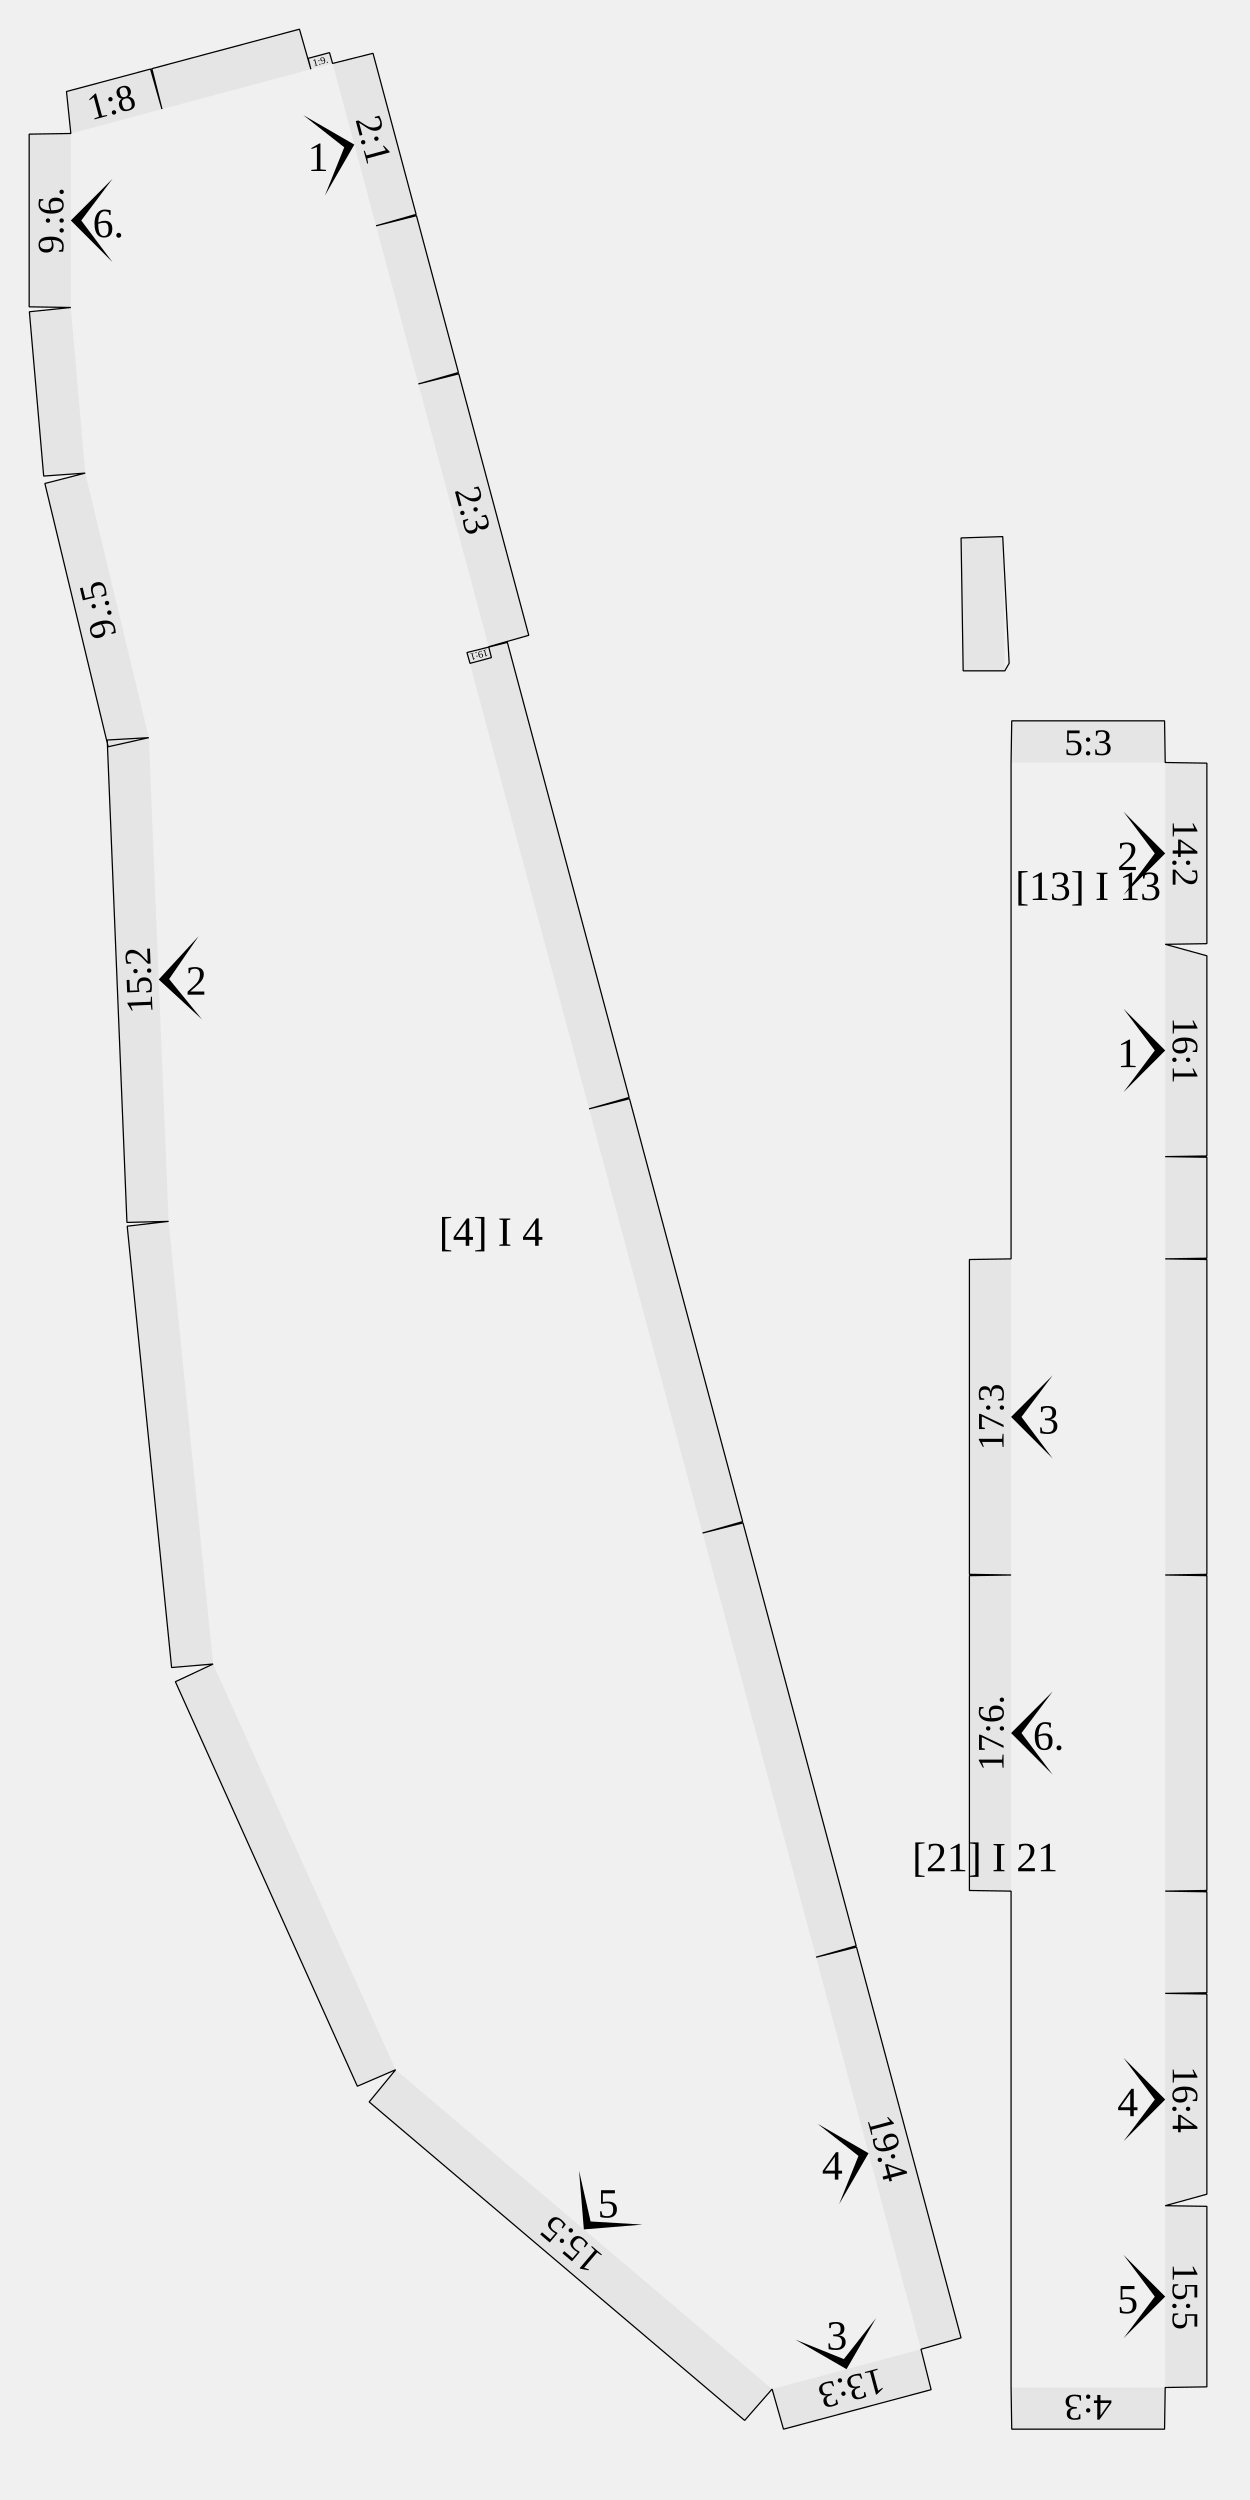
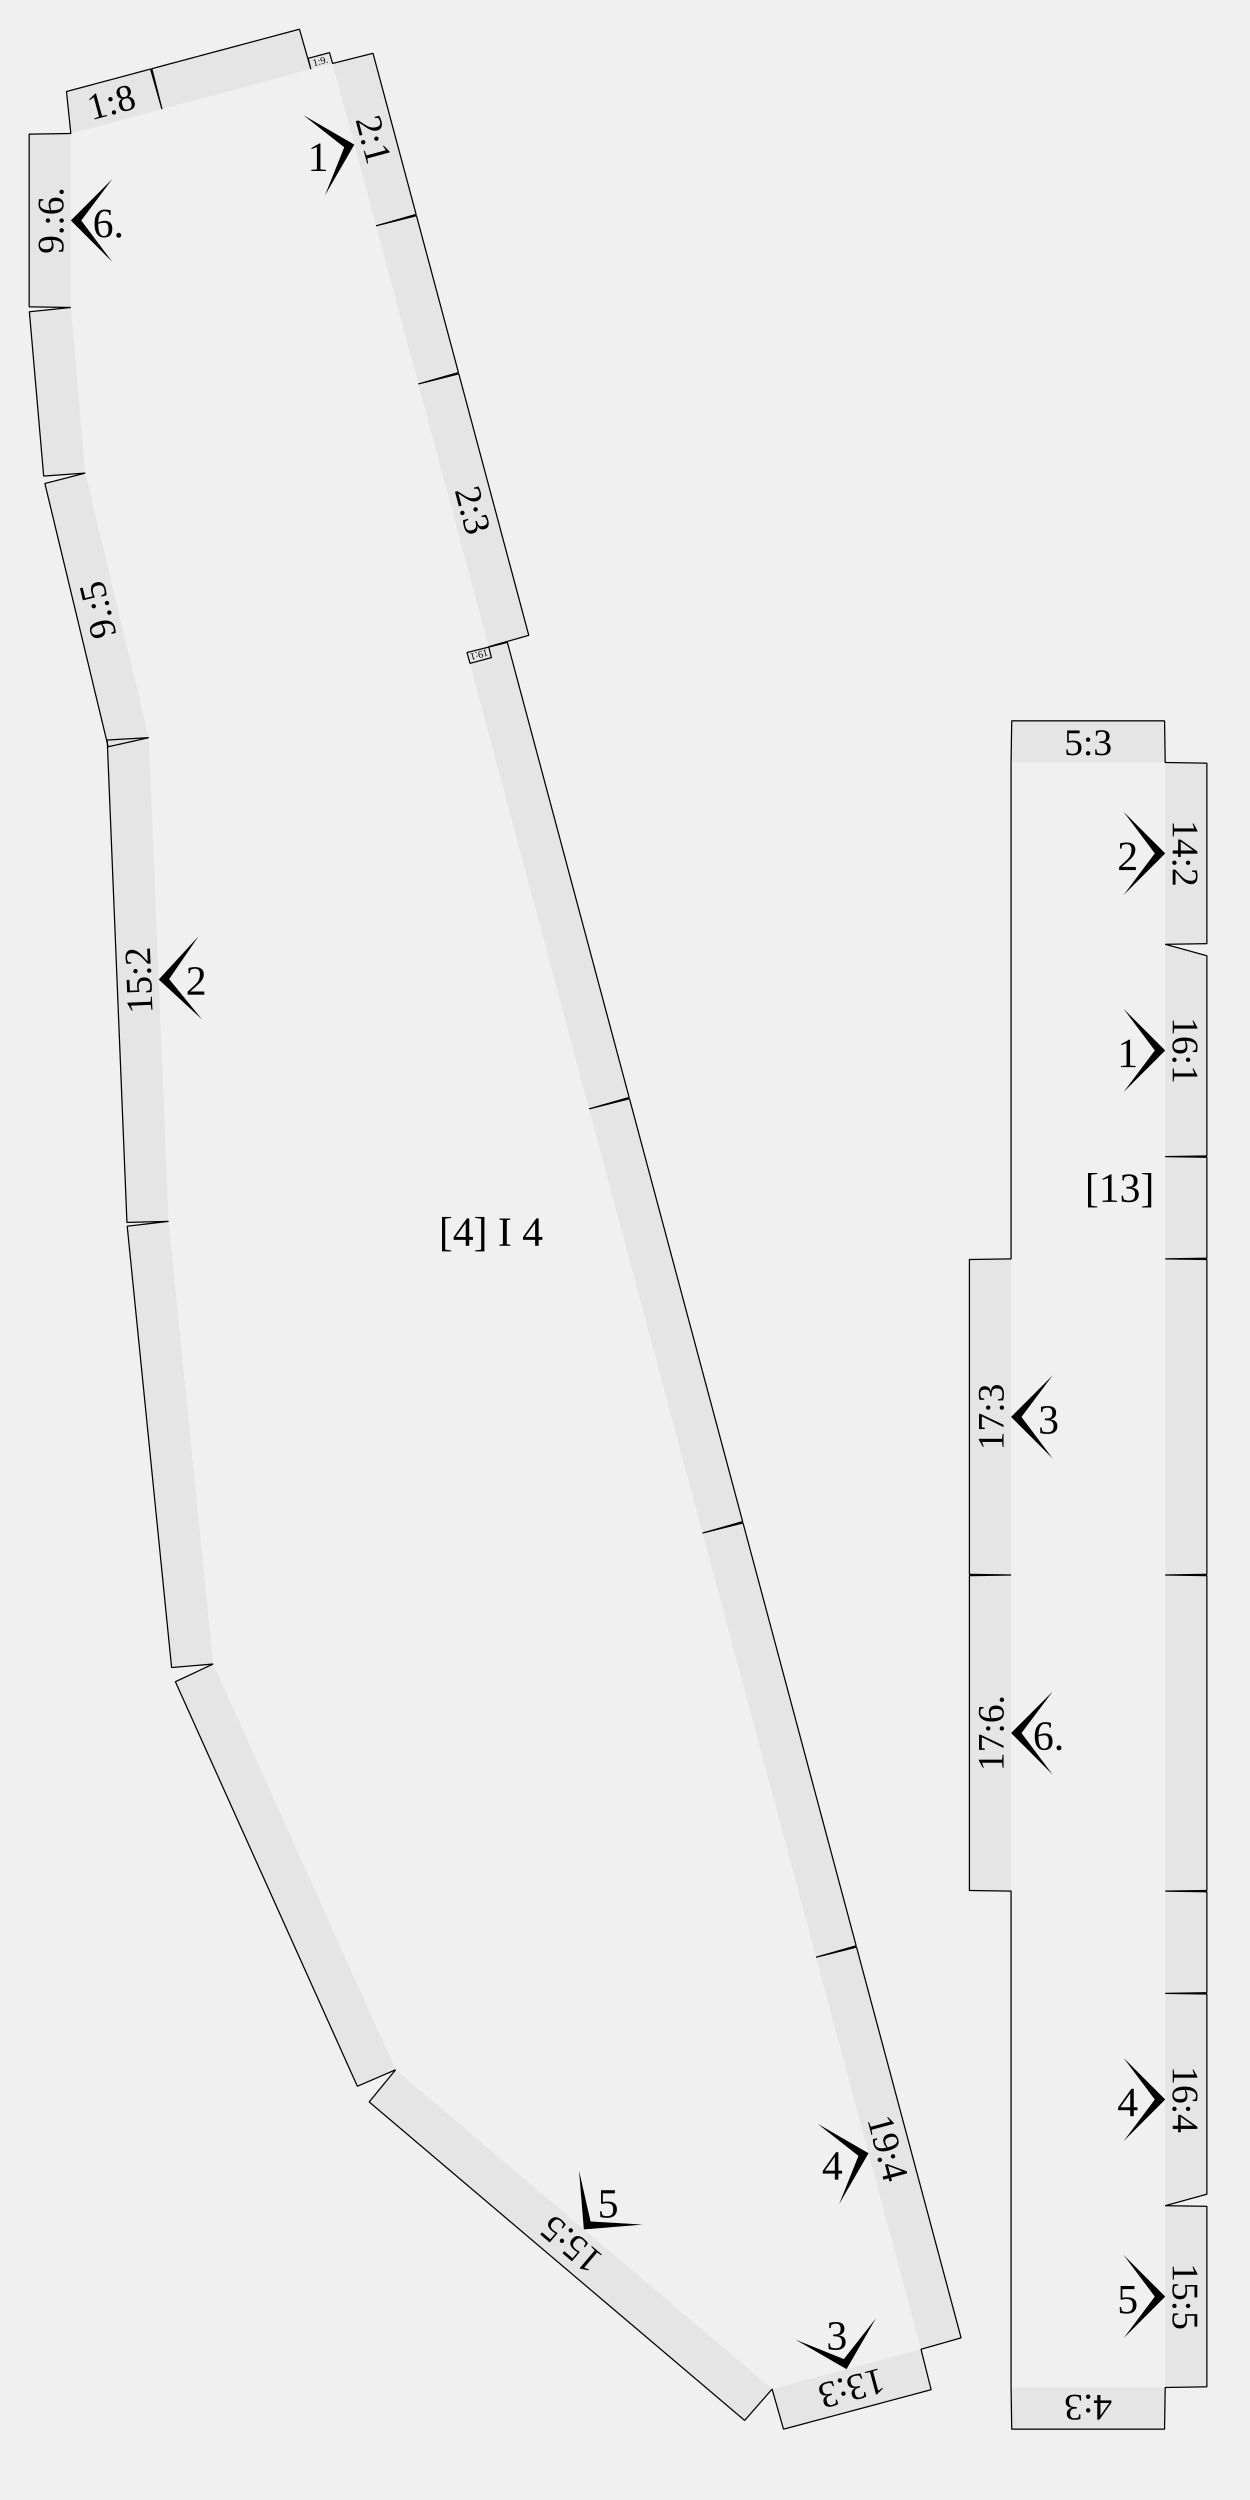
- <svg xmlns="http://www.w3.org/2000/svg" version="1.1" width="300.00mm" height="600.00mm" viewBox="0 0 300.00 600.00">
-   <style type="text/css">
+ <svg xmlns="http://www.w3.org/2000/svg" version="1.1" width="300.00mm" height="600.00mm" viewBox="0 0 300.00 600.00" id="svg2321">
+   <defs id="defs2325" />
+   <style type="text/css" id="style2115">
    path {
        fill: none;
        stroke-linecap: butt;
        stroke-linejoin: bevel;
        stroke-dasharray: none;
    }
    path.outer {
        stroke: #000000;
        stroke-dasharray: none;
        stroke-dashoffset: 0;
        stroke-width: 0.3;
        stroke-opacity: 1.0;
    }
    path.convex {
        stroke: #000000;
        stroke-dasharray: 0.50,1.00;
        stroke-dashoffset:0;
        stroke-width:0.2;
        stroke-opacity: 1.0
    }
    path.concave {
        stroke: #000000;
        stroke-dasharray: 1.00,0.50,0.20,0.50;
        stroke-dashoffset: 0;
        stroke-width: 0.2;
        stroke-opacity: 1.0
    }
    path.freestyle {
        stroke: #000000;
        stroke-dasharray: none;
        stroke-dashoffset: 0;
        stroke-width: 0.2;
        stroke-opacity: 1.0
    }
    path.outer_background {
        stroke: #ffffff;
        stroke-opacity: 1.0;
        stroke-width: 0.5
    }
    path.inner_background {
        stroke: #ffffff;
        stroke-opacity: 1.0;
        stroke-width: 0.2
    }
    path.sticker {
        fill: #e5e5e5;
        stroke: none;
        fill-opacity: 1.0;
    }
    path.arrow {
        fill: #000000;
    }
    text {
        font-style: normal;
        fill: #000000;
        fill-opacity: 1.0;
        stroke: none;
    }
    text, tspan {
        text-anchor:middle;
    }
    </style>
-   <g>
-     <g>
-       <text transform="translate(261.1541 216)" style="font-size:10.00">
-         <tspan>[13] I 13</tspan>
-       </text>
-       <path class="sticker" d=" M 279.651 302.128 L 289.651 302.285 L 289.651 377.843 L 279.651 378 Z M 279.651 226.637 L 289.651 229.394 L 289.651 277.432 L 279.651 277.589 Z M 279.651 277.589 L 289.651 277.746 L 289.651 301.971 L 279.651 302.128 Z M 279.651 183 L 289.651 183.157 L 289.651 226.479 L 279.651 226.637 Z M 242.658 183 L 242.815 173 L 279.493 173 L 279.651 183 Z M 242.658 378 L 232.658 377.843 L 232.658 302.285 L 242.658 302.128 Z M 279.651 378 L 289.651 378.157 L 289.65 453.715 L 279.65 453.872 Z M 279.65 478.411 L 289.65 478.568 L 289.65 526.606 L 279.65 529.363 Z M 279.65 453.872 L 289.65 454.029 L 289.65 478.254 L 279.65 478.411 Z M 279.65 529.363 L 289.65 529.521 L 289.65 572.843 L 279.65 573 Z M 279.65 573 L 279.493 583 L 242.815 583 L 242.658 573 Z M 242.658 453.872 L 232.658 453.715 L 232.658 378.157 L 242.658 378 Z " />
-       <path class="outer" d=" M 232.658 453.715 L 232.658 378.157 L 242.658 378 L 232.658 377.843 L 232.658 302.285 L 242.658 302.128 L 242.658 237.586 L 242.658 209.887 L 242.658 183 L 242.815 173 L 279.493 173 L 279.651 183 L 289.651 183.157 L 289.651 226.479 L 279.651 226.637 L 289.651 229.394 L 289.651 277.432 L 279.651 277.589 L 289.651 277.746 L 289.651 301.971 L 279.651 302.128 L 289.651 302.285 L 289.651 377.843 L 279.651 378 L 289.651 378.157 L 289.65 453.715 L 279.65 453.872 L 289.65 454.029 L 289.65 478.254 L 279.65 478.411 L 289.65 478.568 L 289.65 526.606 L 279.65 529.363 L 289.65 529.521 L 289.65 572.843 L 279.65 573 L 279.493 583 L 242.815 583 L 242.658 573 L 242.658 546.113 L 242.658 518.414 L 242.658 453.872 Z " />
-       <g>
-         <path transform="matrix(-0.000004 10 -10 -0.000004 279.6505 252.1127)" class="arrow" d="M 0 0 L 1 1 L 0 0.25 L -1 1 Z" />
-         <text transform="translate(270.6505 256.1127)" style="font-size:10.00">
-           <tspan>1</tspan>
-         </text>
-       </g>
-       <text transform="matrix(-0 1 -1 -0 281.4506 252.1127)" style="font-size:9.00">
-         <tspan>16:1</tspan>
-       </text>
-       <g>
-         <path transform="matrix(0.000004 10 -10 0.000004 279.6506 204.8182)" class="arrow" d="M 0 0 L 1 1 L 0 0.25 L -1 1 Z" />
-         <text transform="translate(270.6506 208.8183)" style="font-size:10.00">
-           <tspan>2</tspan>
-         </text>
-       </g>
-       <text transform="matrix(0 1 -1 0 281.4506 204.8182)" style="font-size:9.00">
-         <tspan>14:2</tspan>
-       </text>
-       <text transform="matrix(1 -0 0 1 261.1542 181.2)" style="font-size:9.00">
-         <tspan>5:3</tspan>
-       </text>
-       <g>
-         <path transform="matrix(0.000003 -9.999999 9.999999 0.000003 242.6577 340.064)" class="arrow" d="M 0 0 L 1 1 L 0 0.25 L -1 1 Z" />
-         <text transform="translate(251.6577 344.064)" style="font-size:10.00">
-           <tspan>3</tspan>
-         </text>
-       </g>
-       <text transform="matrix(0 -1 1 0 240.8577 340.064)" style="font-size:9.00">
-         <tspan>17:3</tspan>
-       </text>
-       <g>
-         <path transform="matrix(-0.000008 10 -10 -0.000008 279.6505 503.8873)" class="arrow" d="M 0 0 L 1 1 L 0 0.25 L -1 1 Z" />
-         <text transform="translate(270.6505 507.8873)" style="font-size:10.00">
-           <tspan>4</tspan>
-         </text>
-       </g>
-       <text transform="matrix(-0.000001 1 -1 -0.000001 281.4505 503.8873)" style="font-size:9.00">
-         <tspan>16:4</tspan>
-       </text>
-       <g>
-         <path transform="matrix(-0.000013 10 -10 -0.000013 279.6504 551.1818)" class="arrow" d="M 0 0 L 1 1 L 0 0.25 L -1 1 Z" />
-         <text transform="translate(270.6504 555.1817)" style="font-size:10.00">
-           <tspan>5</tspan>
-         </text>
-       </g>
-       <text transform="matrix(-0.000001 1 -1 -0.000001 281.4504 551.1817)" style="font-size:9.00">
-         <tspan>15:5</tspan>
-       </text>
-       <text transform="matrix(-1 -0.000002 0.000002 -1 261.154 574.8)" style="font-size:9.00">
-         <tspan>4:3</tspan>
-       </text>
-       <g>
-         <path transform="matrix(0.000002 -10 10 0.000002 242.6577 415.936)" class="arrow" d="M 0 0 L 1 1 L 0 0.25 L -1 1 Z" />
-         <text transform="translate(251.6577 419.936)" style="font-size:10.00">
-           <tspan>6.</tspan>
-         </text>
-       </g>
-       <text transform="matrix(0 -1 1 0 240.8577 415.936)" style="font-size:9.00">
-         <tspan>17:6.</tspan>
-       </text>
-     </g>
-     <g>
-       <text transform="translate(117.8289 298.9991)" style="font-size:10.00">
-         <tspan>[4] I 4</tspan>
-       </text>
-       <path class="sticker" d=" M 117.282 155.211 L 117.938 157.829 L 112.806 159.202 L 112.068 156.606 Z M 100.406 92.15 L 110.107 89.717 L 126.901 152.474 L 117.282 155.211 Z M 79.821 15.226 L 89.522 12.793 L 99.869 51.457 L 90.249 54.194 Z M 40.463 293.13 L 30.465 293.381 L 25.733 177.603 L 35.718 177.038 Z M 17 32.037 L 15.956 21.965 L 36.135 16.565 L 38.872 26.184 Z M 74.607 16.621 L 73.951 14.004 L 79.083 12.63 L 79.821 15.226 Z M 221.038 563.818 L 223.471 573.518 L 188.04 583 L 185.303 573.381 Z M 38.872 26.184 L 36.439 16.484 L 71.871 7.002 L 74.607 16.621 Z M 141.375 266.126 L 151.076 263.692 L 178.237 365.192 L 168.618 367.928 Z M 168.618 367.928 L 178.319 365.495 L 205.48 466.994 L 195.86 469.731 Z M 195.86 469.731 L 205.561 467.298 L 230.658 561.081 L 221.038 563.818 Z M 112.068 156.606 L 121.768 154.173 L 150.995 263.389 L 141.375 266.126 Z M 90.249 54.194 L 99.95 51.761 L 110.026 89.413 L 100.406 92.15 Z M 185.303 573.381 L 178.714 580.905 L 88.599 504.463 L 94.948 496.735 Z M 94.948 496.735 L 85.764 500.694 L 42.093 403.609 L 51.148 399.363 Z M 51.148 399.363 L 41.183 400.208 L 30.529 294.287 L 40.463 293.13 Z M 20.458 113.544 L 10.482 114.254 L 7.051 74.819 L 17 73.795 Z M 17 73.795 L 7 73.638 L 7 32.194 L 17 32.037 Z M 35.718 177.038 L 25.959 179.222 L 10.772 116.034 L 20.458 113.544 Z " />
-       <path class="outer" d=" M 7 73.638 L 7 32.194 L 17 32.037 L 15.956 21.965 L 36.135 16.565 L 38.872 26.184 L 36.439 16.484 L 71.871 7.002 L 74.607 16.621 L 73.951 14.004 L 79.083 12.63 L 79.821 15.226 L 89.522 12.793 L 99.869 51.457 L 90.249 54.194 L 99.95 51.761 L 110.026 89.413 L 100.406 92.15 L 110.107 89.717 L 126.901 152.474 L 117.282 155.211 L 117.938 157.829 L 112.806 159.202 L 112.068 156.606 L 121.768 154.173 L 150.995 263.389 L 141.375 266.126 L 151.076 263.692 L 178.237 365.192 L 168.618 367.928 L 178.319 365.495 L 205.48 466.994 L 195.86 469.731 L 205.561 467.298 L 230.658 561.081 L 221.038 563.818 L 223.471 573.518 L 188.04 583 L 185.303 573.381 L 178.714 580.905 L 88.599 504.463 L 94.948 496.735 L 85.764 500.694 L 42.093 403.609 L 51.148 399.363 L 41.183 400.208 L 30.529 294.287 L 40.463 293.13 L 30.465 293.381 L 25.733 177.603 L 35.718 177.038 L 25.959 179.222 L 10.772 116.034 L 20.458 113.544 L 10.482 114.254 L 7.051 74.819 L 17 73.795 Z " />
-       <text transform="matrix(-0.96601 0.258503 -0.258503 -0.96601 114.8002 156.3781)" style="font-size:2.43">
-         <tspan>19:1</tspan>
-       </text>
-       <text transform="matrix(0.258506 0.96601 -0.96601 0.258506 110.5827 123.2153)" style="font-size:9.00">
-         <tspan>2:3</tspan>
-       </text>
-       <g>
-         <path transform="matrix(2.585064 9.660095 -9.660095 2.585064 85.03518 34.70999)" class="arrow" d="M 0 0 L 1 1 L 0 0.25 L -1 1 Z" />
-         <text transform="translate(76.3411 41.03654)" style="font-size:10.00">
-           <tspan>1</tspan>
-         </text>
-       </g>
-       <text transform="matrix(0.258506 0.966009 -0.966009 0.258506 86.774 34.24465)" style="font-size:9.00">
-         <tspan>2:1</tspan>
-       </text>
-       <g>
-         <path transform="matrix(-0.408357 -9.991658 9.991658 -0.408357 38.09077 235.0838)" class="arrow" d="M 0 0 L 1 1 L 0 0.25 L -1 1 Z" />
-         <text transform="translate(47.08326 238.7163)" style="font-size:10.00">
-           <tspan>2</tspan>
-         </text>
-       </g>
-       <text transform="matrix(-0.040836 -0.999166 0.999166 -0.040836 36.29226 235.1572)" style="font-size:9.00">
-         <tspan>15:2</tspan>
-       </text>
-       <text transform="matrix(0.96601 -0.258506 0.258506 0.96601 27.47073 27.37194)" style="font-size:9.00">
-         <tspan>1:8</tspan>
-       </text>
-       <text transform="matrix(0.966009 -0.258507 0.258507 0.966009 77.08878 15.45453)" style="font-size:2.43">
-         <tspan>1:9.</tspan>
-       </text>
-       <g>
-         <path transform="matrix(-9.660096 2.585063 -2.585063 -9.660096 203.1705 568.5991)" class="arrow" d="M 0 0 L 1 1 L 0 0.25 L -1 1 Z" />
-         <text transform="translate(200.844 563.905)" style="font-size:10.00">
-           <tspan>3</tspan>
-         </text>
-       </g>
-       <text transform="matrix(-0.966009 0.258506 -0.258506 -0.966009 203.6358 570.3379)" style="font-size:9.00">
-         <tspan>13:3</tspan>
-       </text>
-       <g>
-         <path transform="matrix(2.585058 9.660097 -9.660097 2.585058 208.4493 516.7744)" class="arrow" d="M 0 0 L 1 1 L 0 0.25 L -1 1 Z" />
-         <text transform="translate(199.7553 523.1009)" style="font-size:10.00">
-           <tspan>4</tspan>
-         </text>
-       </g>
-       <text transform="matrix(0.258506 0.96601 -0.96601 0.258506 210.1882 516.3091)" style="font-size:9.00">
-         <tspan>19:4</tspan>
-       </text>
-       <g>
-         <path transform="matrix(-7.625896 -6.468828 6.468828 -7.625896 140.1256 535.058)" class="arrow" d="M 0 0 L 1 1 L 0 0.25 L -1 1 Z" />
-         <text transform="translate(145.9475 532.1947)" style="font-size:10.00">
-           <tspan>5</tspan>
-         </text>
-       </g>
-       <text transform="matrix(-0.76259 -0.646883 0.646883 -0.76259 138.9611 536.4306)" style="font-size:9.00">
-         <tspan>15:5</tspan>
-       </text>
-       <g>
-         <path transform="matrix(-0.000002 -9.999999 9.999999 -0.000002 16.99999 52.91634)" class="arrow" d="M 0 0 L 1 1 L 0 0.25 L -1 1 Z" />
-         <text transform="translate(25.99999 56.91635)" style="font-size:10.00">
-           <tspan>6.</tspan>
-         </text>
-       </g>
-       <text transform="matrix(-0 -1 1 -0 15.20001 52.91634)" style="font-size:9.00">
-         <tspan>9.:6.</tspan>
-       </text>
-       <text transform="matrix(-0.23369 -0.972311 0.972311 -0.23369 26.3381 145.7115)" style="font-size:9.00">
-         <tspan>9.:5</tspan>
-       </text>
-     </g>
-     <g>
-       <text transform="translate(236.4261 449.1072)" style="font-size:10.00">
-         <tspan>[21] I 21</tspan>
-       </text>
-       <path class="sticker" d=" M 241.16 161 L 231.159 161 L 230.658 129.1 L 240.654 128.786 Z " />
-       <path class="outer" d=" M 231.159 161 L 230.658 129.1 L 240.654 128.786 L 242.195 159.185 L 241.16 161 Z " />
-     </g>
+   <text style="font-size:10px" id="text2119" x="268.701" y="288.453">
+     <tspan id="tspan2117">[13]</tspan>
+   </text>
+   <path class="sticker" d="m 279.651,302.128 10,0.157 -3e-5,75.558 -10,0.157 z m 3e-5,-75.492 10,2.757 -3e-5,48.038 -10,0.157 z m -3e-5,50.952 10,0.157 -3e-5,24.225 -10,0.157 z m 0,-94.589 10,0.157 3e-5,43.322 -10,0.157 z m -36.993,0 0.157,-10 h 36.679 l 0.157,10 z m -5e-5,195 -10,-0.157 3e-5,-75.558 10,-0.157 z m 36.993,0 10,0.157 -3e-5,75.558 -10,0.157 z m -6e-5,100.411 10,0.157 v 48.038 l -10,2.757 z m 0,-24.539 10,0.157 v 24.225 l -10,0.157 z m -3e-5,75.492 10,0.157 -5e-5,43.322 -10,0.157 z m -5e-5,43.637 -0.157,10 -36.679,-6e-5 -0.157,-10 z m -36.993,-119.128 -10,-0.157 2e-5,-75.558 10,-0.157 z" id="path2121" />
+   <path class="outer" d="m 232.658,453.715 2e-5,-75.558 10,-0.157 -10,-0.157 3e-5,-75.558 10,-0.157 1e-5,-64.542 1e-5,-27.7 v -26.887 l 0.157,-10 h 36.679 l 0.157,10 10,0.157 3e-5,43.322 -10,0.157 10,2.757 -3e-5,48.038 -10,0.157 10,0.157 -3e-5,24.225 -10,0.157 10,0.157 -3e-5,75.558 -10,0.157 10,0.157 -3e-5,75.558 -10,0.157 10,0.157 v 24.225 l -10,0.157 10,0.157 v 48.038 l -10,2.757 10,0.157 -5e-5,43.322 -10,0.157 -0.157,10 -36.679,-6e-5 -0.157,-10 4e-5,-26.887 v -27.699 l 5e-5,-64.542 z" id="path2123" />
+   <g id="g2131">
+     <path transform="matrix(-4e-6,10,-10,-4e-6,279.6505,252.1127)" class="arrow" d="M 0,0 1,1 0,0.25 -1,1 Z" id="path2125" />
+     <text transform="translate(270.6505,256.1127)" style="font-size:10px" id="text2129">
+       <tspan id="tspan2127">1</tspan>
+     </text>
+   </g>
+   <text transform="rotate(90)" style="font-size:9px" id="text2135" x="252.113" y="-281.451">
+     <tspan id="tspan2133">16:1</tspan>
+   </text>
+   <g id="g2143">
+     <path transform="matrix(4e-6,10,-10,4e-6,279.6506,204.8182)" class="arrow" d="M 0,0 1,1 0,0.25 -1,1 Z" id="path2137" />
+     <text transform="translate(270.6506,208.8183)" style="font-size:10px" id="text2141">
+       <tspan id="tspan2139">2</tspan>
+     </text>
+   </g>
+   <text transform="rotate(90)" style="font-size:9px" id="text2147" x="204.818" y="-281.451">
+     <tspan id="tspan2145">14:2</tspan>
+   </text>
+   <text style="font-size:9px" id="text2151" x="261.154" y="181.2">
+     <tspan id="tspan2149">5:3</tspan>
+   </text>
+   <g id="g2159">
+     <path transform="matrix(3e-6,-9.999999,9.999999,3e-6,242.6577,340.064)" class="arrow" d="M 0,0 1,1 0,0.25 -1,1 Z" id="path2153" />
+     <text transform="translate(251.6577,344.064)" style="font-size:10px" id="text2157">
+       <tspan id="tspan2155">3</tspan>
+     </text>
+   </g>
+   <text transform="rotate(-90)" style="font-size:9px" id="text2163" x="-340.064" y="240.858">
+     <tspan id="tspan2161">17:3</tspan>
+   </text>
+   <g id="g2171">
+     <path transform="matrix(-8e-6,10,-10,-8e-6,279.6504,503.8873)" class="arrow" d="M 0,0 1,1 0,0.25 -1,1 Z" id="path2165" />
+     <text transform="translate(270.6504,507.8873)" style="font-size:10px" id="text2169">
+       <tspan id="tspan2167">4</tspan>
+     </text>
+   </g>
+   <text transform="rotate(90)" style="font-size:9px" id="text2175" x="503.887" y="-281.451">
+     <tspan id="tspan2173">16:4</tspan>
+   </text>
+   <g id="g2183">
+     <path transform="matrix(-1.3e-5,10,-10,-1.3e-5,279.6504,551.1818)" class="arrow" d="M 0,0 1,1 0,0.25 -1,1 Z" id="path2177" />
+     <text transform="translate(270.6504,555.1817)" style="font-size:10px" id="text2181">
+       <tspan id="tspan2179">5</tspan>
+     </text>
+   </g>
+   <text transform="rotate(90)" style="font-size:9px" id="text2187" x="551.181" y="-281.451">
+     <tspan id="tspan2185">15:5</tspan>
+   </text>
+   <text transform="rotate(-179.9999)" style="font-size:9px" id="text2191" x="-261.155" y="-574.799">
+     <tspan id="tspan2189">4:3</tspan>
+   </text>
+   <g id="g2199">
+     <path transform="matrix(2e-6,-10,10,2e-6,242.6577,415.936)" class="arrow" d="M 0,0 1,1 0,0.25 -1,1 Z" id="path2193" />
+     <text transform="translate(251.6577,419.9359)" style="font-size:10px" id="text2197">
+       <tspan id="tspan2195">6.</tspan>
+     </text>
+   </g>
+   <text transform="rotate(-90)" style="font-size:9px" id="text2203" x="-415.936" y="240.858">
+     <tspan id="tspan2201">17:6.</tspan>
+   </text>
+   <g id="g2307">
+     <text transform="translate(117.8289,298.9991)" style="font-size:10px" id="text2209">
+       <tspan id="tspan2207">[4] I 4</tspan>
+     </text>
+     <path class="sticker" d="m 117.282,155.211 0.657,2.618 -5.132,1.373 -0.739,-2.596 z m -16.875,-63.061 9.701,-2.433 16.794,62.758 -9.619,2.737 z M 79.821,15.226 89.522,12.793 99.869,51.457 90.249,54.194 Z m -39.358,277.904 -9.998,0.251 -4.732,-115.778 9.985,-0.565 z M 17,32.037 15.956,21.965 l 20.179,-5.4 2.737,9.62 z m 57.607,-15.416 -0.657,-2.618 5.132,-1.373 0.739,2.596 z M 221.038,563.818 l 2.433,9.701 -35.432,9.482 -2.737,-9.619 z M 38.872,26.184 l -2.433,-9.701 35.432,-9.482 2.737,9.619 z m 102.503,239.941 9.701,-2.433 27.161,101.499 -9.62,2.737 z m 27.243,101.803 9.701,-2.433 27.161,101.499 -9.62,2.737 z m 27.243,101.803 9.701,-2.433 25.097,93.783 -9.62,2.737 z m -83.793,-313.125 9.701,-2.433 29.226,109.216 -9.619,2.737 z M 90.249,54.194 l 9.701,-2.433 10.076,37.652 -9.62,2.737 z m 95.054,519.187 -6.589,7.524 -90.115,-76.442 6.349,-7.728 z m -90.354,-76.645 -9.184,3.959 -43.671,-97.086 9.055,-4.246 z M 51.148,399.363 41.183,400.208 30.529,294.287 40.463,293.13 Z M 20.458,113.544 10.482,114.254 7.051,74.819 17,73.795 Z m -3.458,-39.749 -10,-0.157 -7e-6,-41.444 10,-0.157 z m 18.718,103.242 -9.76,2.184 -15.187,-63.188 9.686,-2.49 z" id="path2211" />
+     <path class="outer" d="m 7,73.638 -7e-6,-41.444 10,-0.157 -1.044,-10.073 20.179,-5.4 2.737,9.62 -2.433,-9.701 35.432,-9.482 2.737,9.619 -0.657,-2.618 5.132,-1.373 0.739,2.596 9.701,-2.433 10.347,38.664 -9.619,2.737 9.701,-2.433 10.076,37.652 -9.62,2.737 9.701,-2.433 16.794,62.758 -9.619,2.737 0.657,2.618 -5.132,1.373 -0.739,-2.596 9.701,-2.433 29.226,109.216 -9.619,2.737 9.701,-2.433 27.161,101.499 -9.62,2.737 9.701,-2.433 27.161,101.499 -9.62,2.737 9.701,-2.433 25.097,93.783 -9.62,2.737 2.433,9.701 -35.432,9.482 -2.737,-9.619 -6.589,7.524 -90.115,-76.442 6.349,-7.728 -9.184,3.959 -43.671,-97.086 9.055,-4.246 -9.966,0.844 -10.654,-105.921 9.934,-1.157 -9.998,0.251 -4.732,-115.778 9.985,-0.565 -9.76,2.184 -15.187,-63.188 9.686,-2.49 -9.976,0.71 -3.431,-39.436 9.949,-1.023 z" id="path2213" />
+     <text transform="rotate(165.0187,47.11936,85.7364)" style="font-size:2.43px" id="text2217">
+       <tspan id="tspan2215">19:1</tspan>
+     </text>
+     <text transform="rotate(75.01857,-24.97035,133.6405)" style="font-size:9px" id="text2221">
+       <tspan id="tspan2219">2:3</tspan>
+     </text>
+     <g id="g2229">
+       <path transform="matrix(2.585064,9.660095,-9.660095,2.585064,85.03518,34.70999)" class="arrow" d="M 0,0 1,1 0,0.25 -1,1 Z" id="path2223" />
+       <text transform="translate(76.3411,41.03654)" style="font-size:10px" id="text2227">
+         <tspan id="tspan2225">1</tspan>
+       </text>
+     </g>
+     <text transform="matrix(0.258506,0.966009,-0.966009,0.258506,86.774,34.24465)" style="font-size:9px" id="text2233">
+       <tspan id="tspan2231">2:1</tspan>
+     </text>
+     <g id="g2241">
+       <path transform="matrix(-0.408357,-9.991658,9.991658,-0.408357,38.09077,235.0838)" class="arrow" d="M 0,0 1,1 0,0.25 -1,1 Z" id="path2235" />
+       <text transform="translate(47.08326,238.7163)" style="font-size:10px" id="text2239">
+         <tspan id="tspan2237">2</tspan>
+       </text>
+     </g>
+     <text transform="rotate(-92.34038,131.0175,100.159)" style="font-size:9px" id="text2245">
+       <tspan id="tspan2243">15:2</tspan>
+     </text>
+     <text transform="rotate(-14.98143,117.8208,-90.77544)" style="font-size:9px" id="text2249">
+       <tspan id="tspan2247">1:8</tspan>
+     </text>
+     <text transform="rotate(-14.9815,97.31252,-285.4121)" style="font-size:2.43px" id="text2253">
+       <tspan id="tspan2251">1:9.</tspan>
+     </text>
+     <g id="g2261">
+       <path transform="matrix(-9.660096,2.585063,-2.585063,-9.660096,203.1705,568.5991)" class="arrow" d="M 0,0 1,1 0,0.25 -1,1 Z" id="path2255" />
+       <text transform="translate(200.844,563.905)" style="font-size:10px" id="text2259">
+         <tspan id="tspan2257">3</tspan>
+       </text>
+     </g>
+     <text transform="matrix(-0.966009,0.258506,-0.258506,-0.966009,203.6359,570.3379)" style="font-size:9px" id="text2265">
+       <tspan id="tspan2263">13:3</tspan>
+     </text>
+     <g id="g2273">
+       <path transform="matrix(2.585058,9.660097,-9.660097,2.585058,208.4493,516.7744)" class="arrow" d="M 0,0 1,1 0,0.25 -1,1 Z" id="path2267" />
+       <text transform="translate(199.7553,523.1009)" style="font-size:10px" id="text2271">
+         <tspan id="tspan2269">4</tspan>
+       </text>
+     </g>
+     <text transform="rotate(75.01857,-231.2266,395.0697)" style="font-size:9px" id="text2277">
+       <tspan id="tspan2275">19:4</tspan>
+     </text>
+     <g id="g2285">
+       <path transform="matrix(-7.625896,-6.468828,6.468828,-7.625896,140.1256,535.058)" class="arrow" d="M 0,0 1,1 0,0.25 -1,1 Z" id="path2279" />
+       <text transform="translate(145.9475,532.1947)" style="font-size:10px" id="text2283">
+         <tspan id="tspan2281">5</tspan>
+       </text>
+     </g>
+     <text transform="matrix(-0.76259,-0.646883,0.646883,-0.76259,138.9611,536.4306)" style="font-size:9px" id="text2289">
+       <tspan id="tspan2287">15:5</tspan>
+     </text>
+     <g id="g2297">
+       <path transform="matrix(-2e-6,-9.999999,9.999999,-2e-6,16.99999,52.91634)" class="arrow" d="M 0,0 1,1 0,0.25 -1,1 Z" id="path2291" />
+       <text transform="translate(25.99999,56.91635)" style="font-size:10px" id="text2295">
+         <tspan id="tspan2293">6.</tspan>
+       </text>
+     </g>
+     <text transform="rotate(-90,34.05818,18.85817)" style="font-size:9px" id="text2301">
+       <tspan id="tspan2299">9.:6.</tspan>
+     </text>
+     <text transform="rotate(-103.5144,70.58905,62.47682)" style="font-size:9px" id="text2305">
+       <tspan id="tspan2303">9.:5</tspan>
+     </text>
  </g>
</svg>
